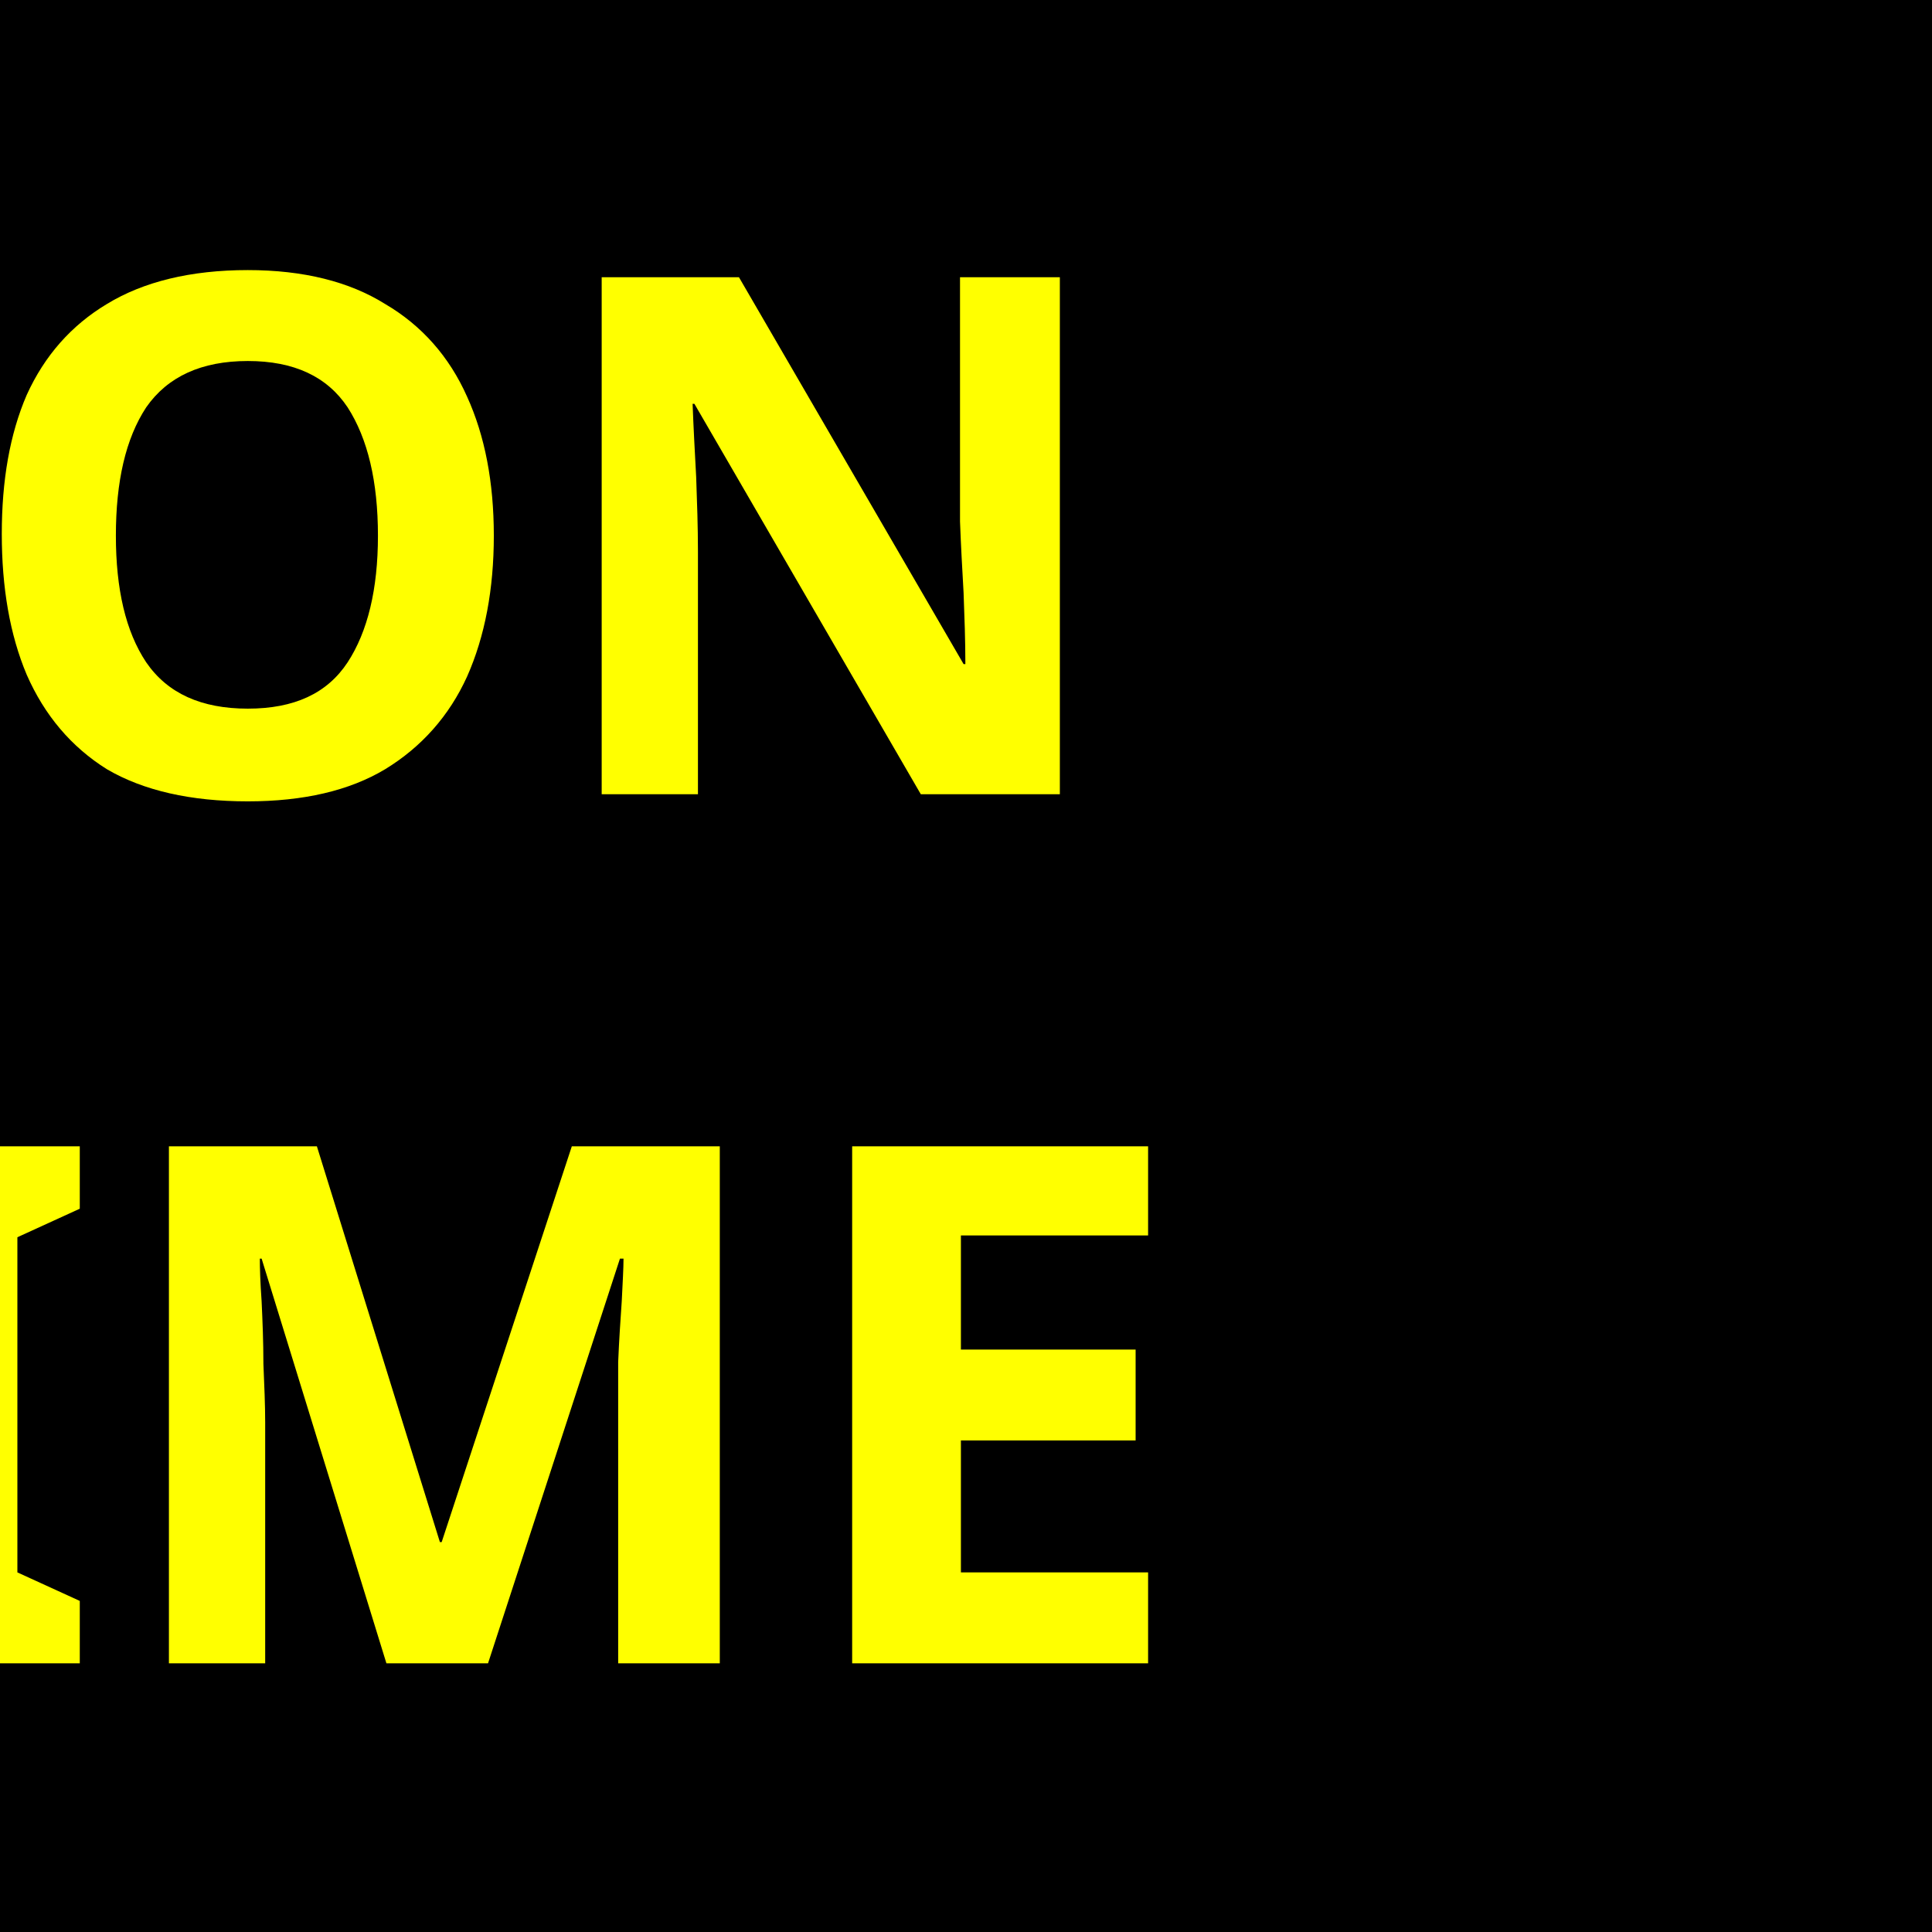
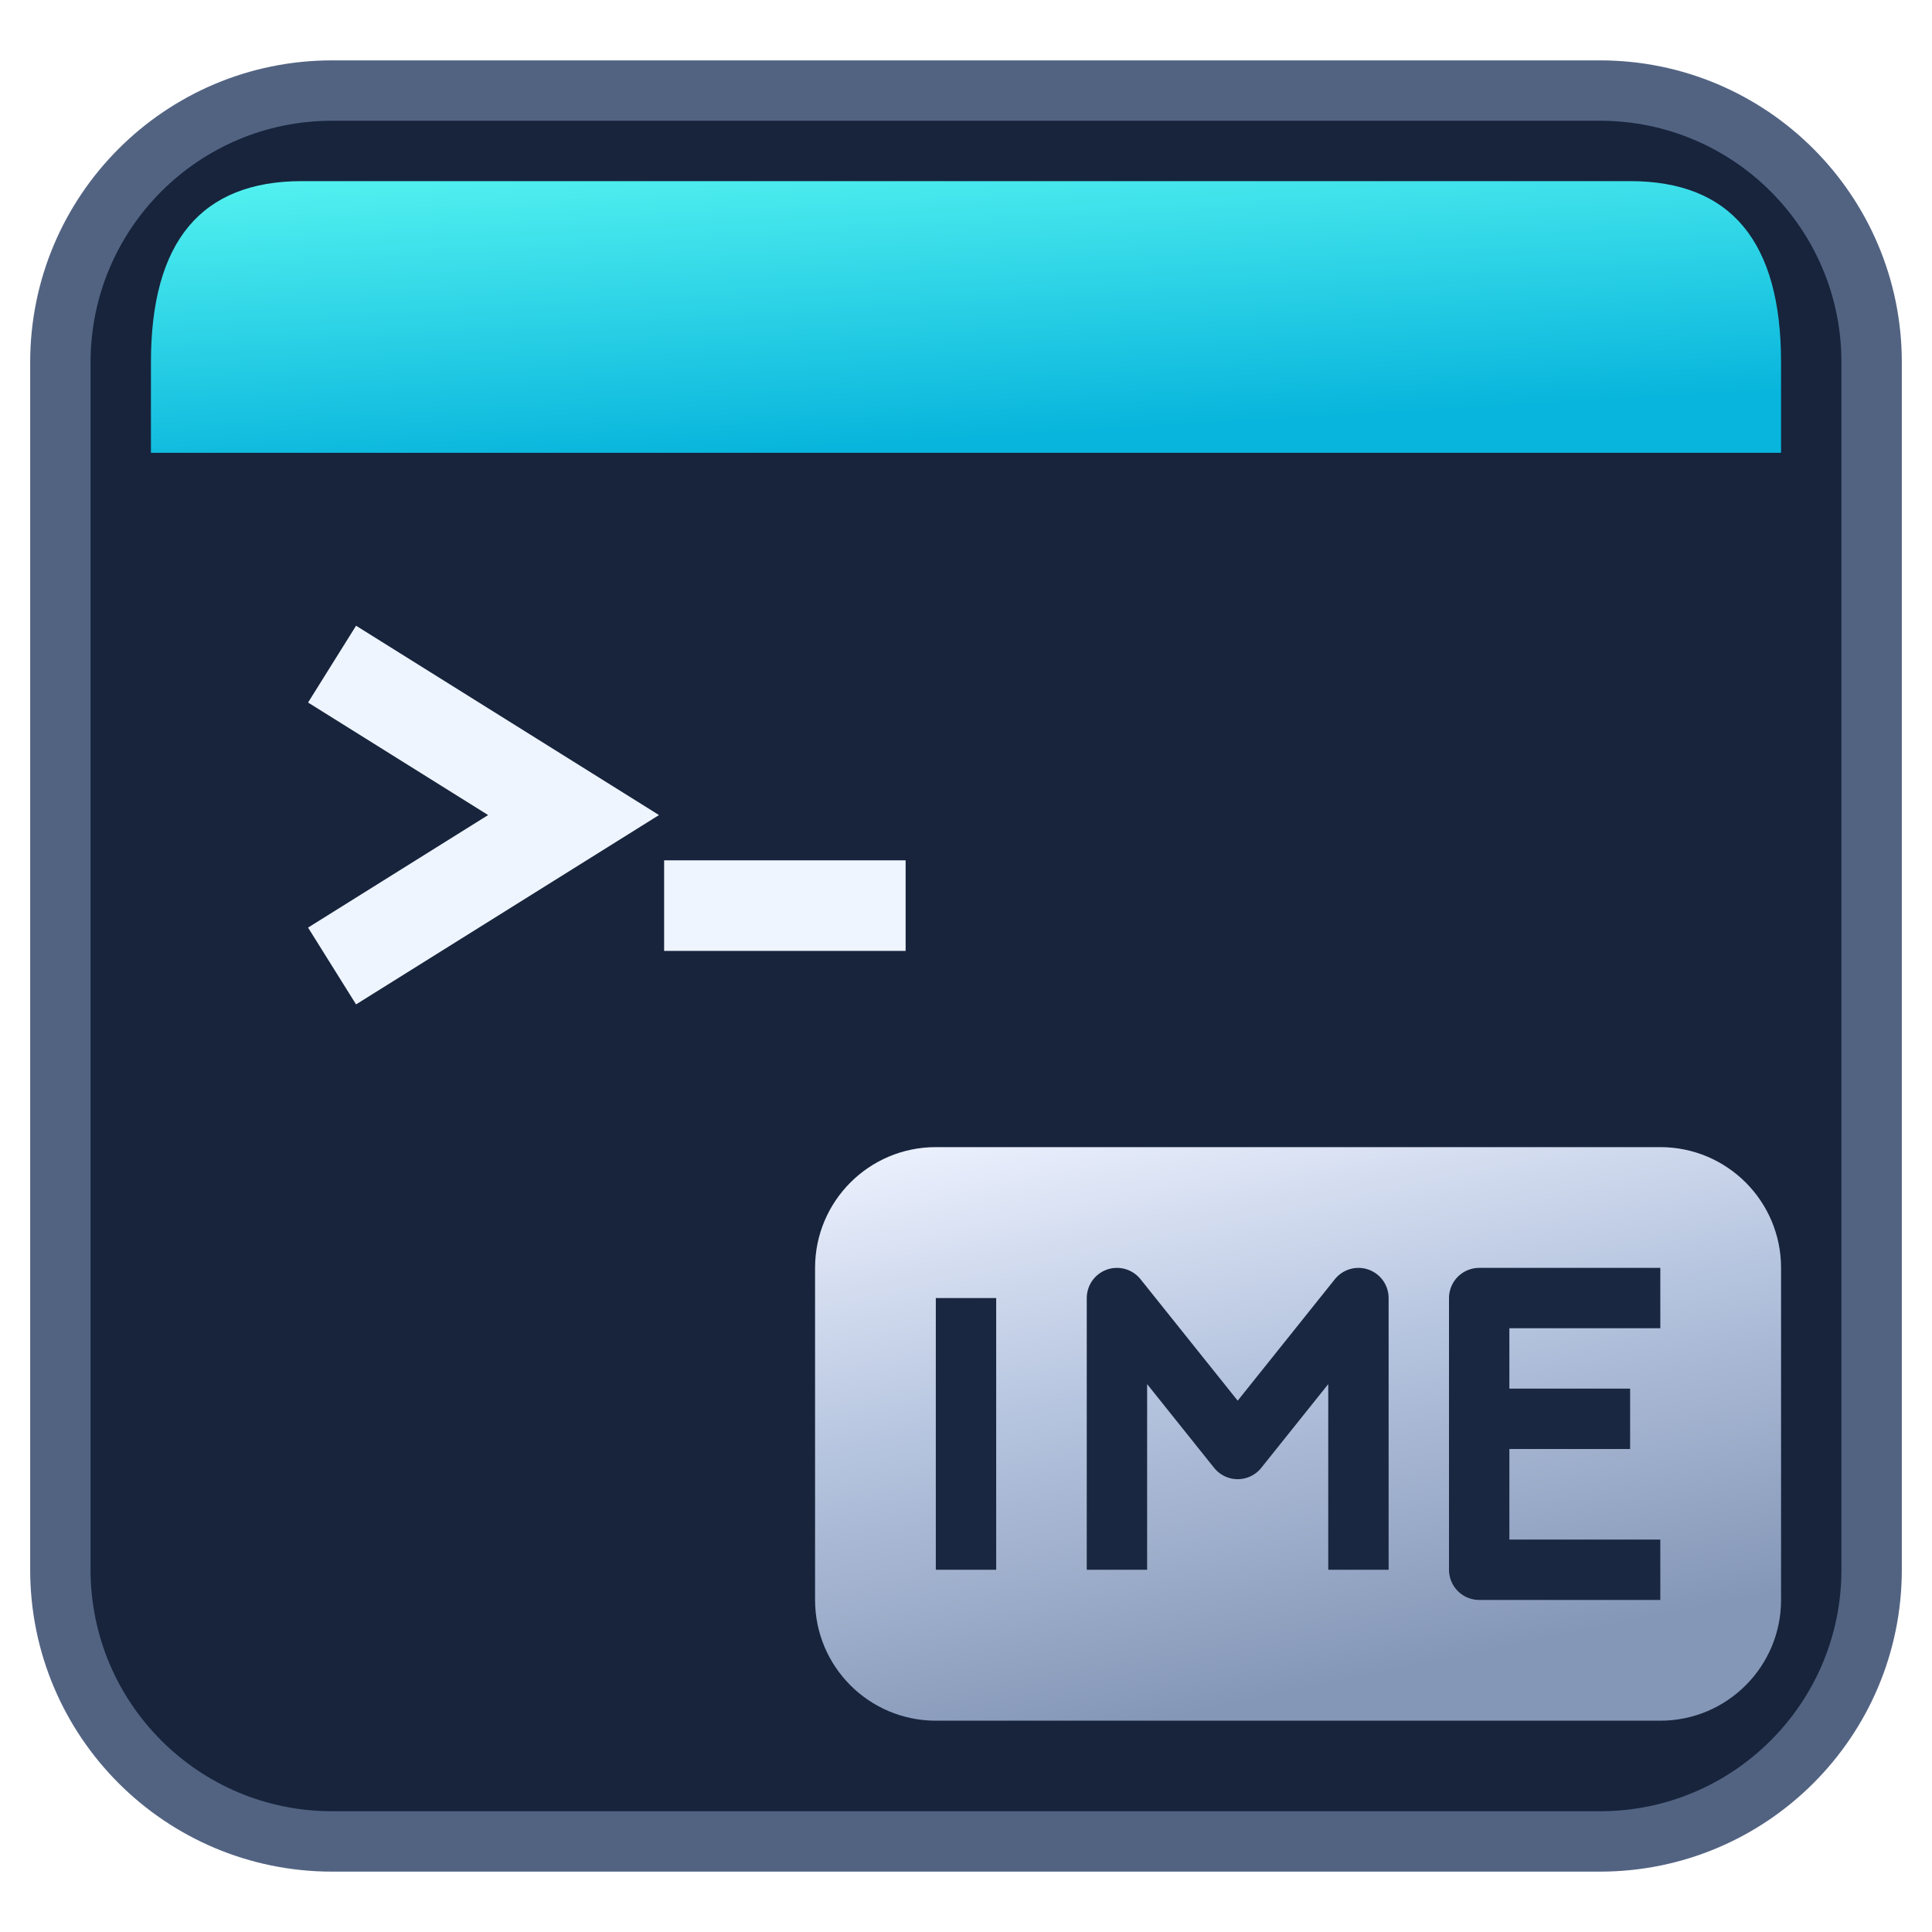
- <svg xmlns="http://www.w3.org/2000/svg" width="64" height="64" viewBox="0 0 16.933 16.933" version="1.1" id="svg1">
-   <defs id="defs1" />
-   <g id="layer1">
-     <rect style="fill:#000000;fill-opacity:1;stroke:none;stroke-width:3.241;stroke-opacity:1;paint-order:fill markers stroke" id="rect1" width="16.933" height="16.933" x="-7.7715612e-16" y="-2.553513e-15" />
-     <text xml:space="preserve" style="font-size:6.35px;line-height:1.15;font-family:sans-serif;letter-spacing:0px;word-spacing:0px;stroke-width:0.265" x="8.568" y="6.961" id="text1">
-       <tspan id="tspan1" style="font-style:normal;font-variant:normal;font-weight:bold;font-stretch:normal;font-size:6.35px;line-height:1.15;font-family:'Noto Sans';-inkscape-font-specification:'Noto Sans Bold';text-align:center;text-anchor:middle;fill:#ffff00;stroke-width:0.265" x="8.568" y="6.961">CON</tspan>
-       <tspan style="font-style:normal;font-variant:normal;font-weight:bold;font-stretch:normal;font-size:6.35px;line-height:1.15;font-family:'Noto Sans';-inkscape-font-specification:'Noto Sans Bold';text-align:center;text-anchor:middle;fill:#ffff00;stroke-width:0.265" x="8.568" y="14.576" id="tspan2">IME</tspan>
-     </text>
-   </g>
+ <svg xmlns="http://www.w3.org/2000/svg" width="64" height="64" viewBox="0 0 64 64">
+   <defs>
+     <linearGradient id="metal" x2="0.35" y2="1">
+       <stop offset="0.0" stop-color="#eff3ff" />
+       <stop offset="0.5" stop-color="#b4c3de" />
+       <stop offset="1.0" stop-color="#8597b7" />
+     </linearGradient>
+     <linearGradient id="rim" x2="0.35" y2="1">
+       <stop offset="0.0" stop-color="#526584" />
+       <stop offset="1.0" stop-color="#19273e" />
+     </linearGradient>
+     <linearGradient id="cyan" x2="0.35" y2="1">
+       <stop offset="0.0" stop-color="#54f2f0" />
+       <stop offset="1.0" stop-color="#08b5dc" />
+     </linearGradient>
+   </defs>
+   <rect x="2" y="3" width="60" height="58" rx="9" fill="#17243c" stroke="#526382" stroke-width="2" />
+   <path d="M10 6h44q5 0 5 6v3H5v-3q0-6 5-6z" fill="url(#cyan)" />
+   <path d="m11 22 8 5-8 5m11-2h8" stroke="#eef5ff" fill="none" stroke-width="3" />
+   <rect x="27" y="38" width="32" height="19" rx="4" fill="url(#metal)" />
+   <path d="M32 43v9m5 0v-9l4 5 4-5v9m10-9h-6v9h6m-6-5h5" fill="none" stroke="#1a2740" stroke-width="2" stroke-linejoin="round" />
</svg>
